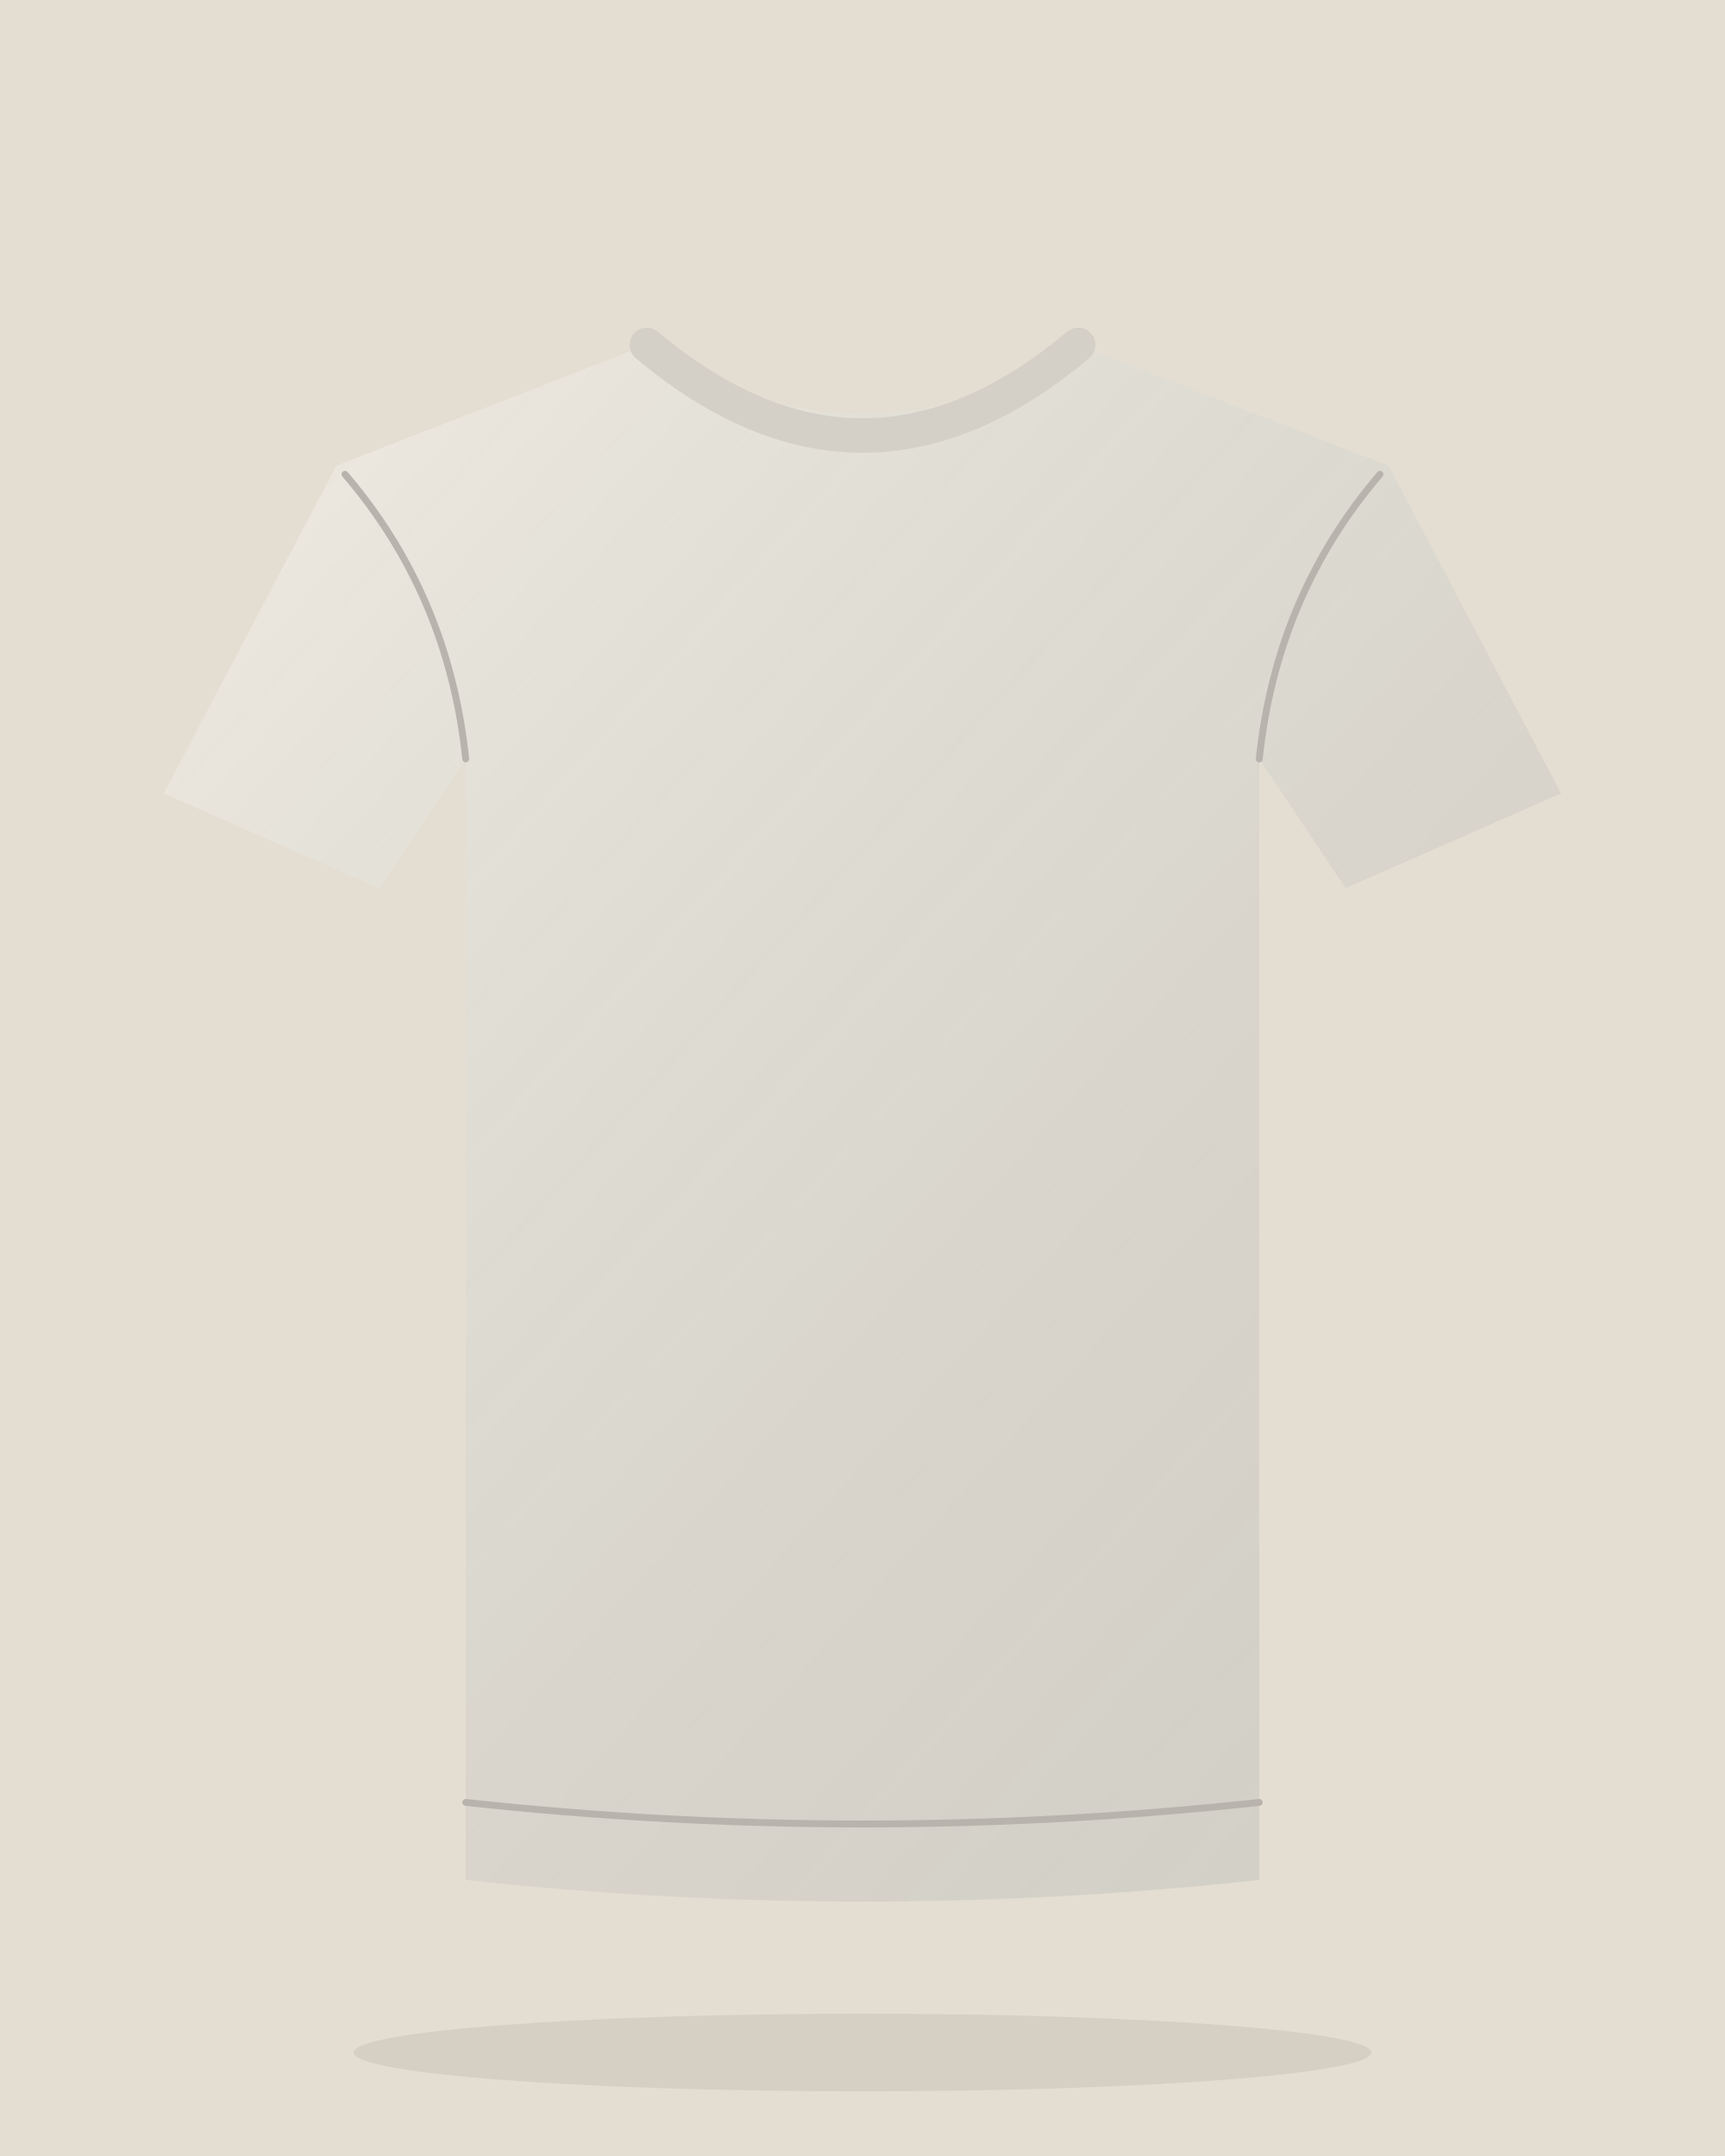
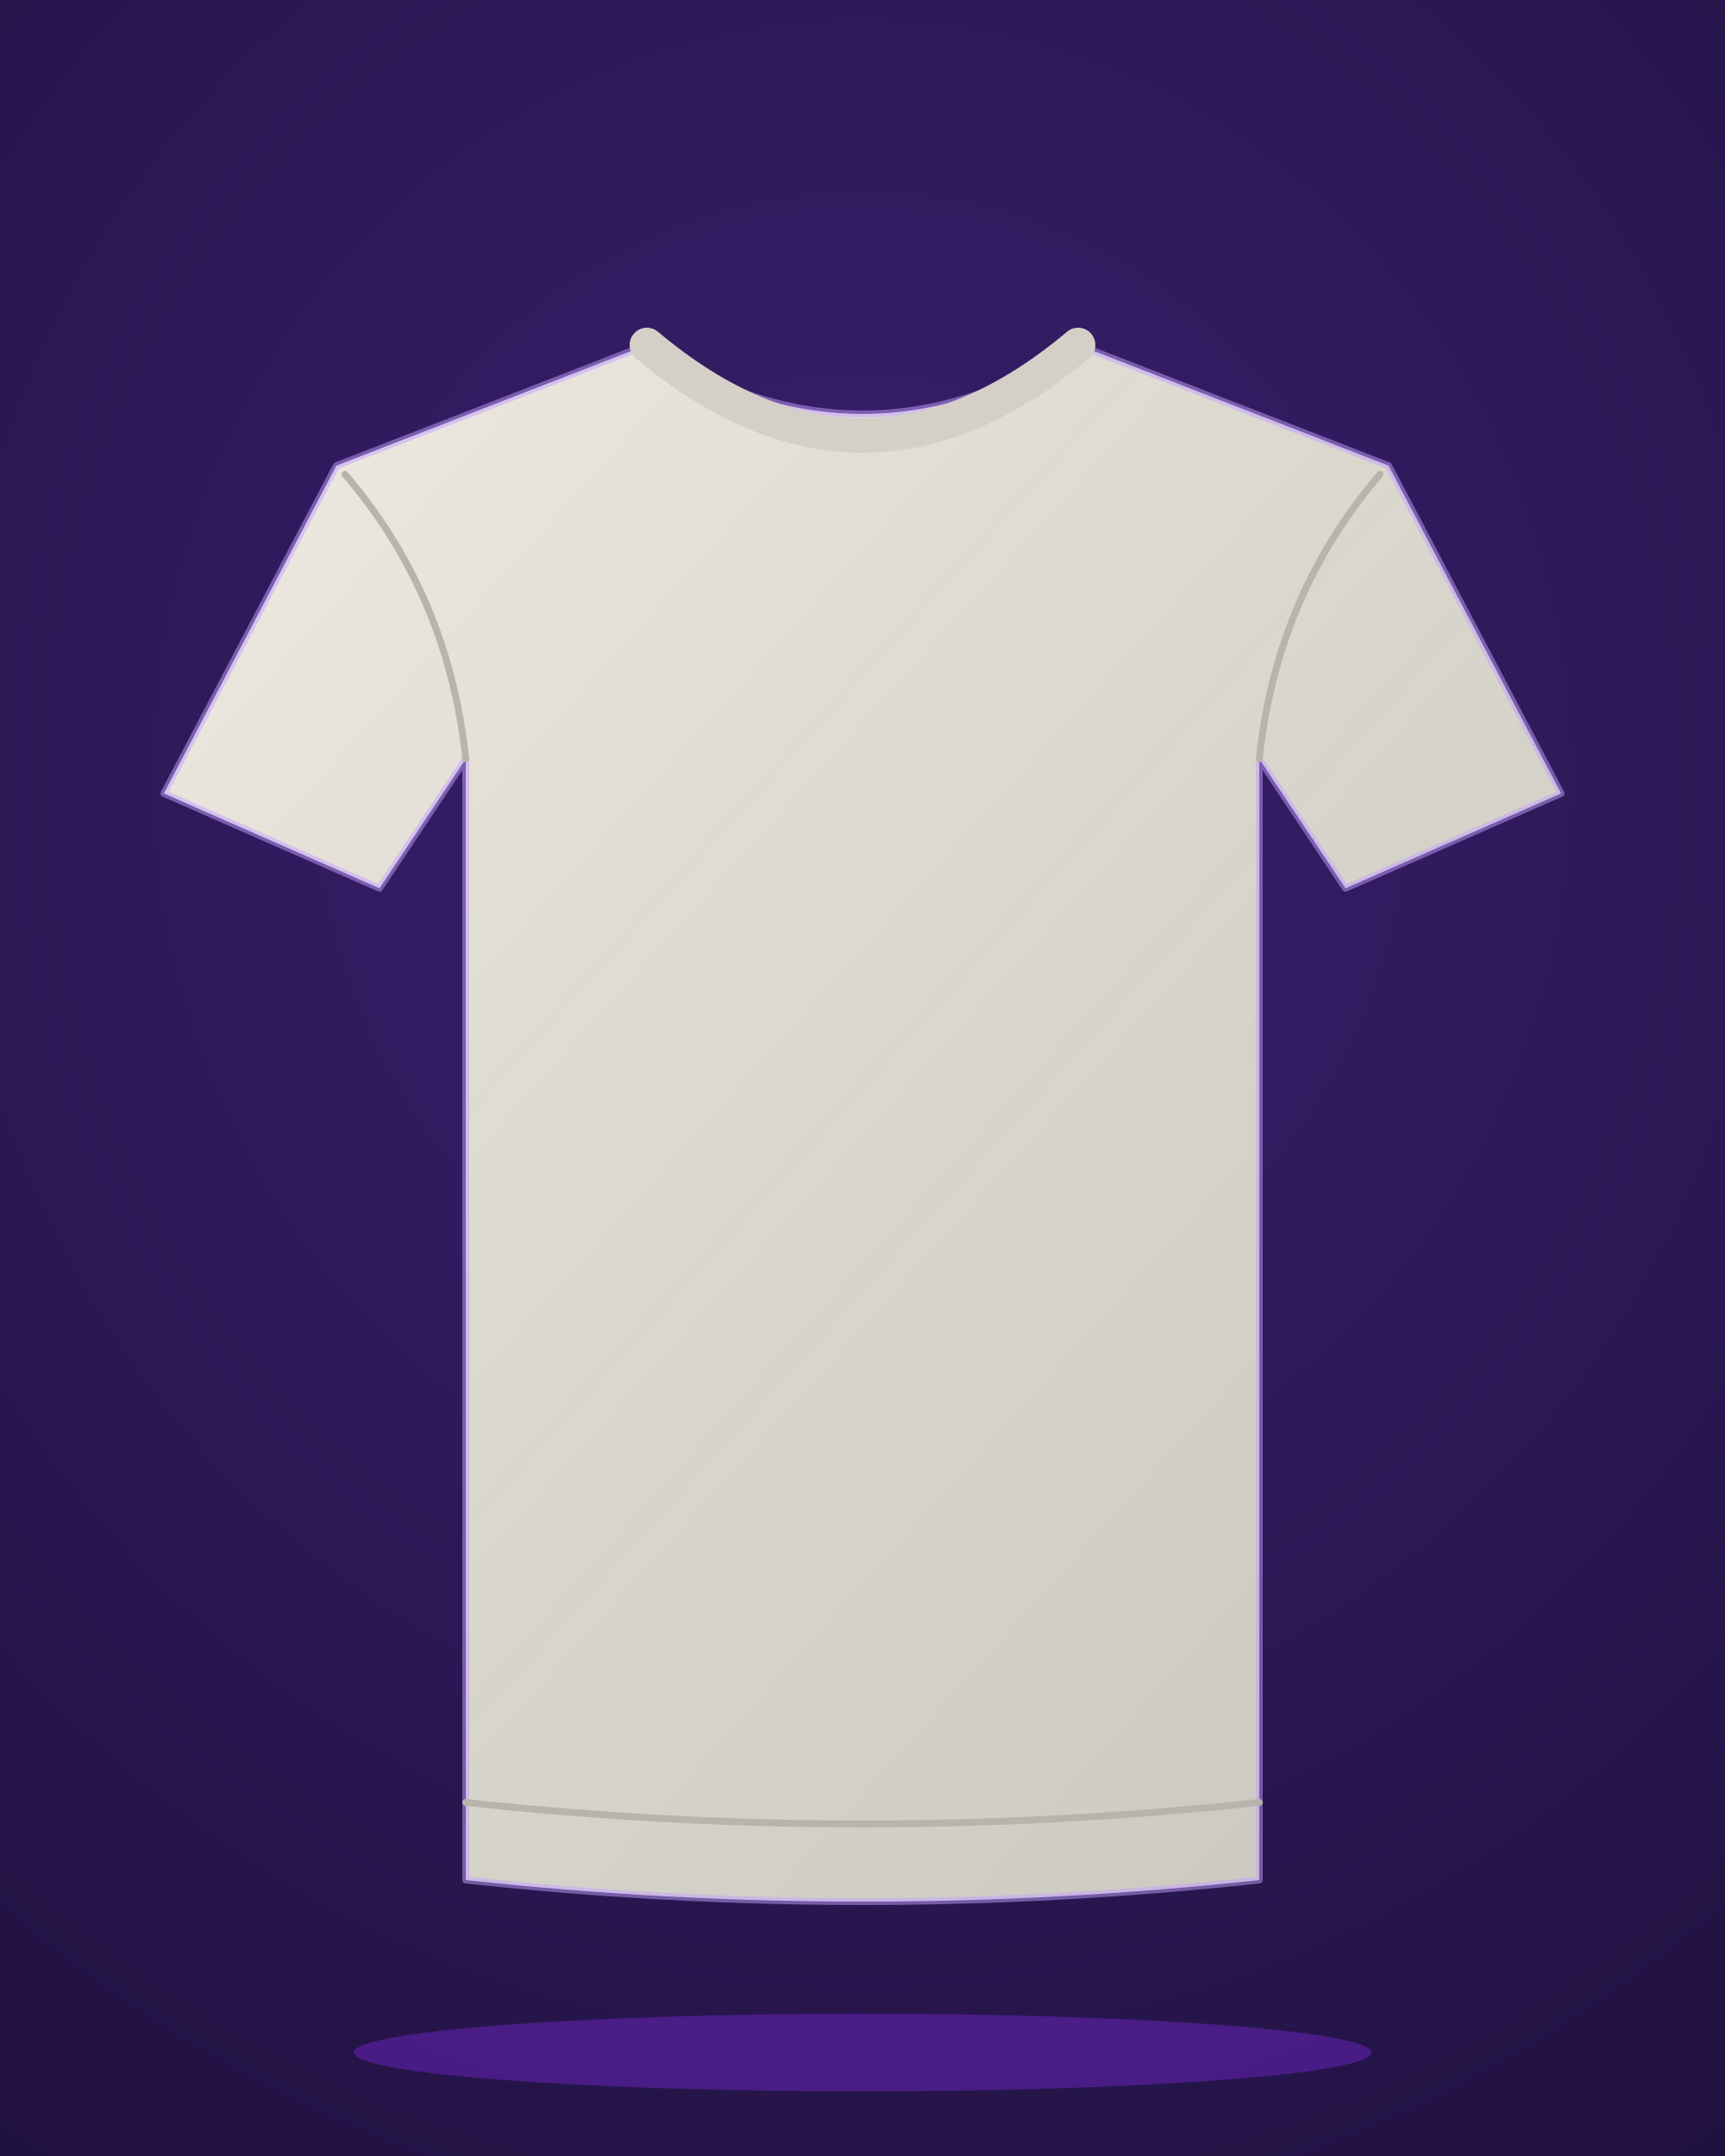
<svg xmlns="http://www.w3.org/2000/svg" viewBox="0 0 400 500" preserveAspectRatio="xMidYMid slice">
  <defs>
    <linearGradient id="g" x1="0" y1="0" x2="1" y2="1">
      <stop offset="0" stop-color="#fff" stop-opacity=".2" />
-       <stop offset="1" stop-color="#000" stop-opacity=".11" />
+       <stop offset="1" stop-color="#000" stop-opacity=".14" />
    </linearGradient>
+     <radialGradient id="bgr" cx=".5" cy=".42" r=".8">
+       <stop offset="0" stop-color="#3B2070" />
+       <stop offset="1" stop-color="#0A0618" />
+     </radialGradient>
  </defs>
-   <rect x="-200" y="-200" width="800" height="900" fill="#E4DED2" />
-   <ellipse cx="200" cy="476" rx="118" ry="9" fill="#000" opacity=".07" />
+   <rect x="-200" y="-200" width="800" height="900" fill="url(#bgr)" />
+   <ellipse cx="200" cy="476" rx="118" ry="9" fill="#8B2CF5" opacity=".35" />
  <g transform="translate(0 8)">
    <path d="M150 72 Q200 104 250 72 L322 100 L362 176 L312 198 L292 168 L292 428 Q200 438 108 428 L108 168 L88 198 L38 176 L78 100 Z" fill="#ECE8DE" />
    <path d="M150 72 Q200 104 250 72 L322 100 L362 176 L312 198 L292 168 L292 428 Q200 438 108 428 L108 168 L88 198 L38 176 L78 100 Z" fill="url(#g)" />
+     <path d="M150 72 Q200 104 250 72 L322 100 L362 176 L312 198 L292 168 L292 428 Q200 438 108 428 L108 168 L88 198 L38 176 L78 100 Z" fill="none" stroke="#C4A1FF" stroke-opacity=".5" stroke-width="1.6" stroke-linejoin="round" />
    <path d="M150 72 Q200 114 250 72" fill="none" stroke="#d4d0c7" stroke-width="8" stroke-linecap="round" stroke-linejoin="round" />
    <path d="M108 168 Q104 130 80 102" fill="none" stroke="#b8b4ad" stroke-width="1.6" stroke-linecap="round" stroke-linejoin="round" />
    <path d="M292 168 Q296 130 320 102" fill="none" stroke="#b8b4ad" stroke-width="1.6" stroke-linecap="round" stroke-linejoin="round" />
    <path d="M108 410 Q200 420 292 410" fill="none" stroke="#b8b4ad" stroke-width="1.6" stroke-linecap="round" stroke-linejoin="round" />
  </g>
</svg>
